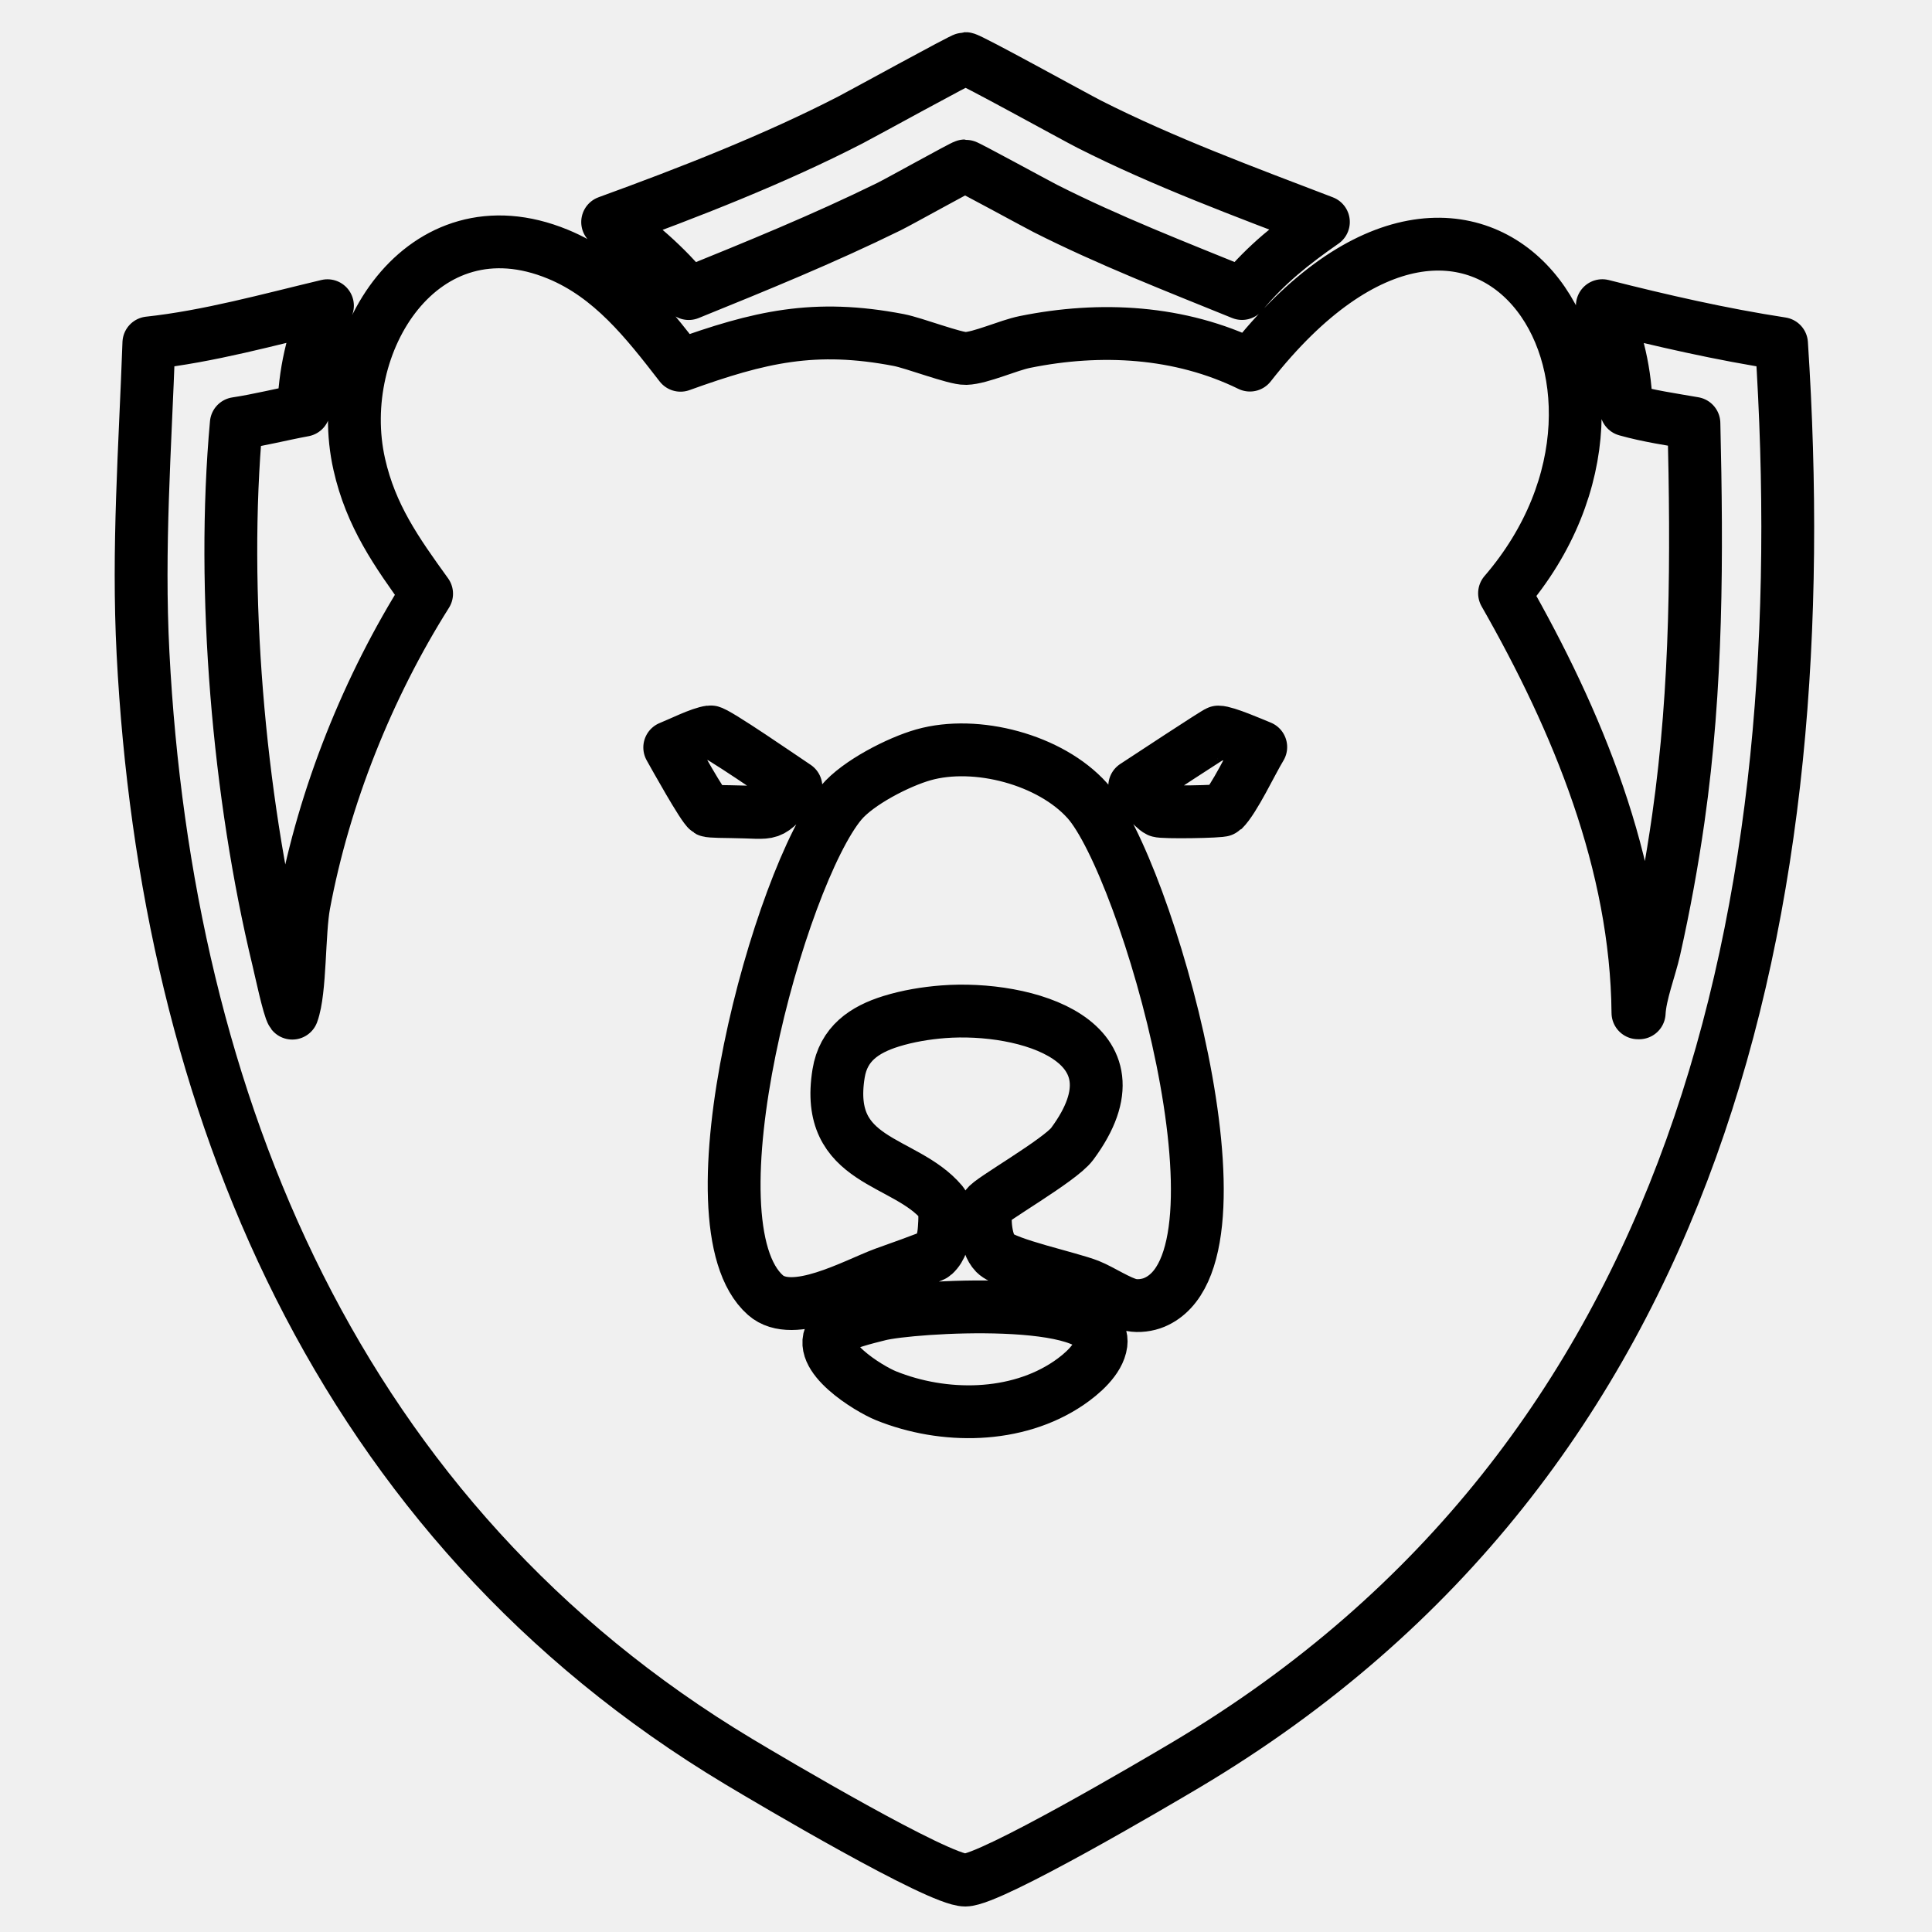
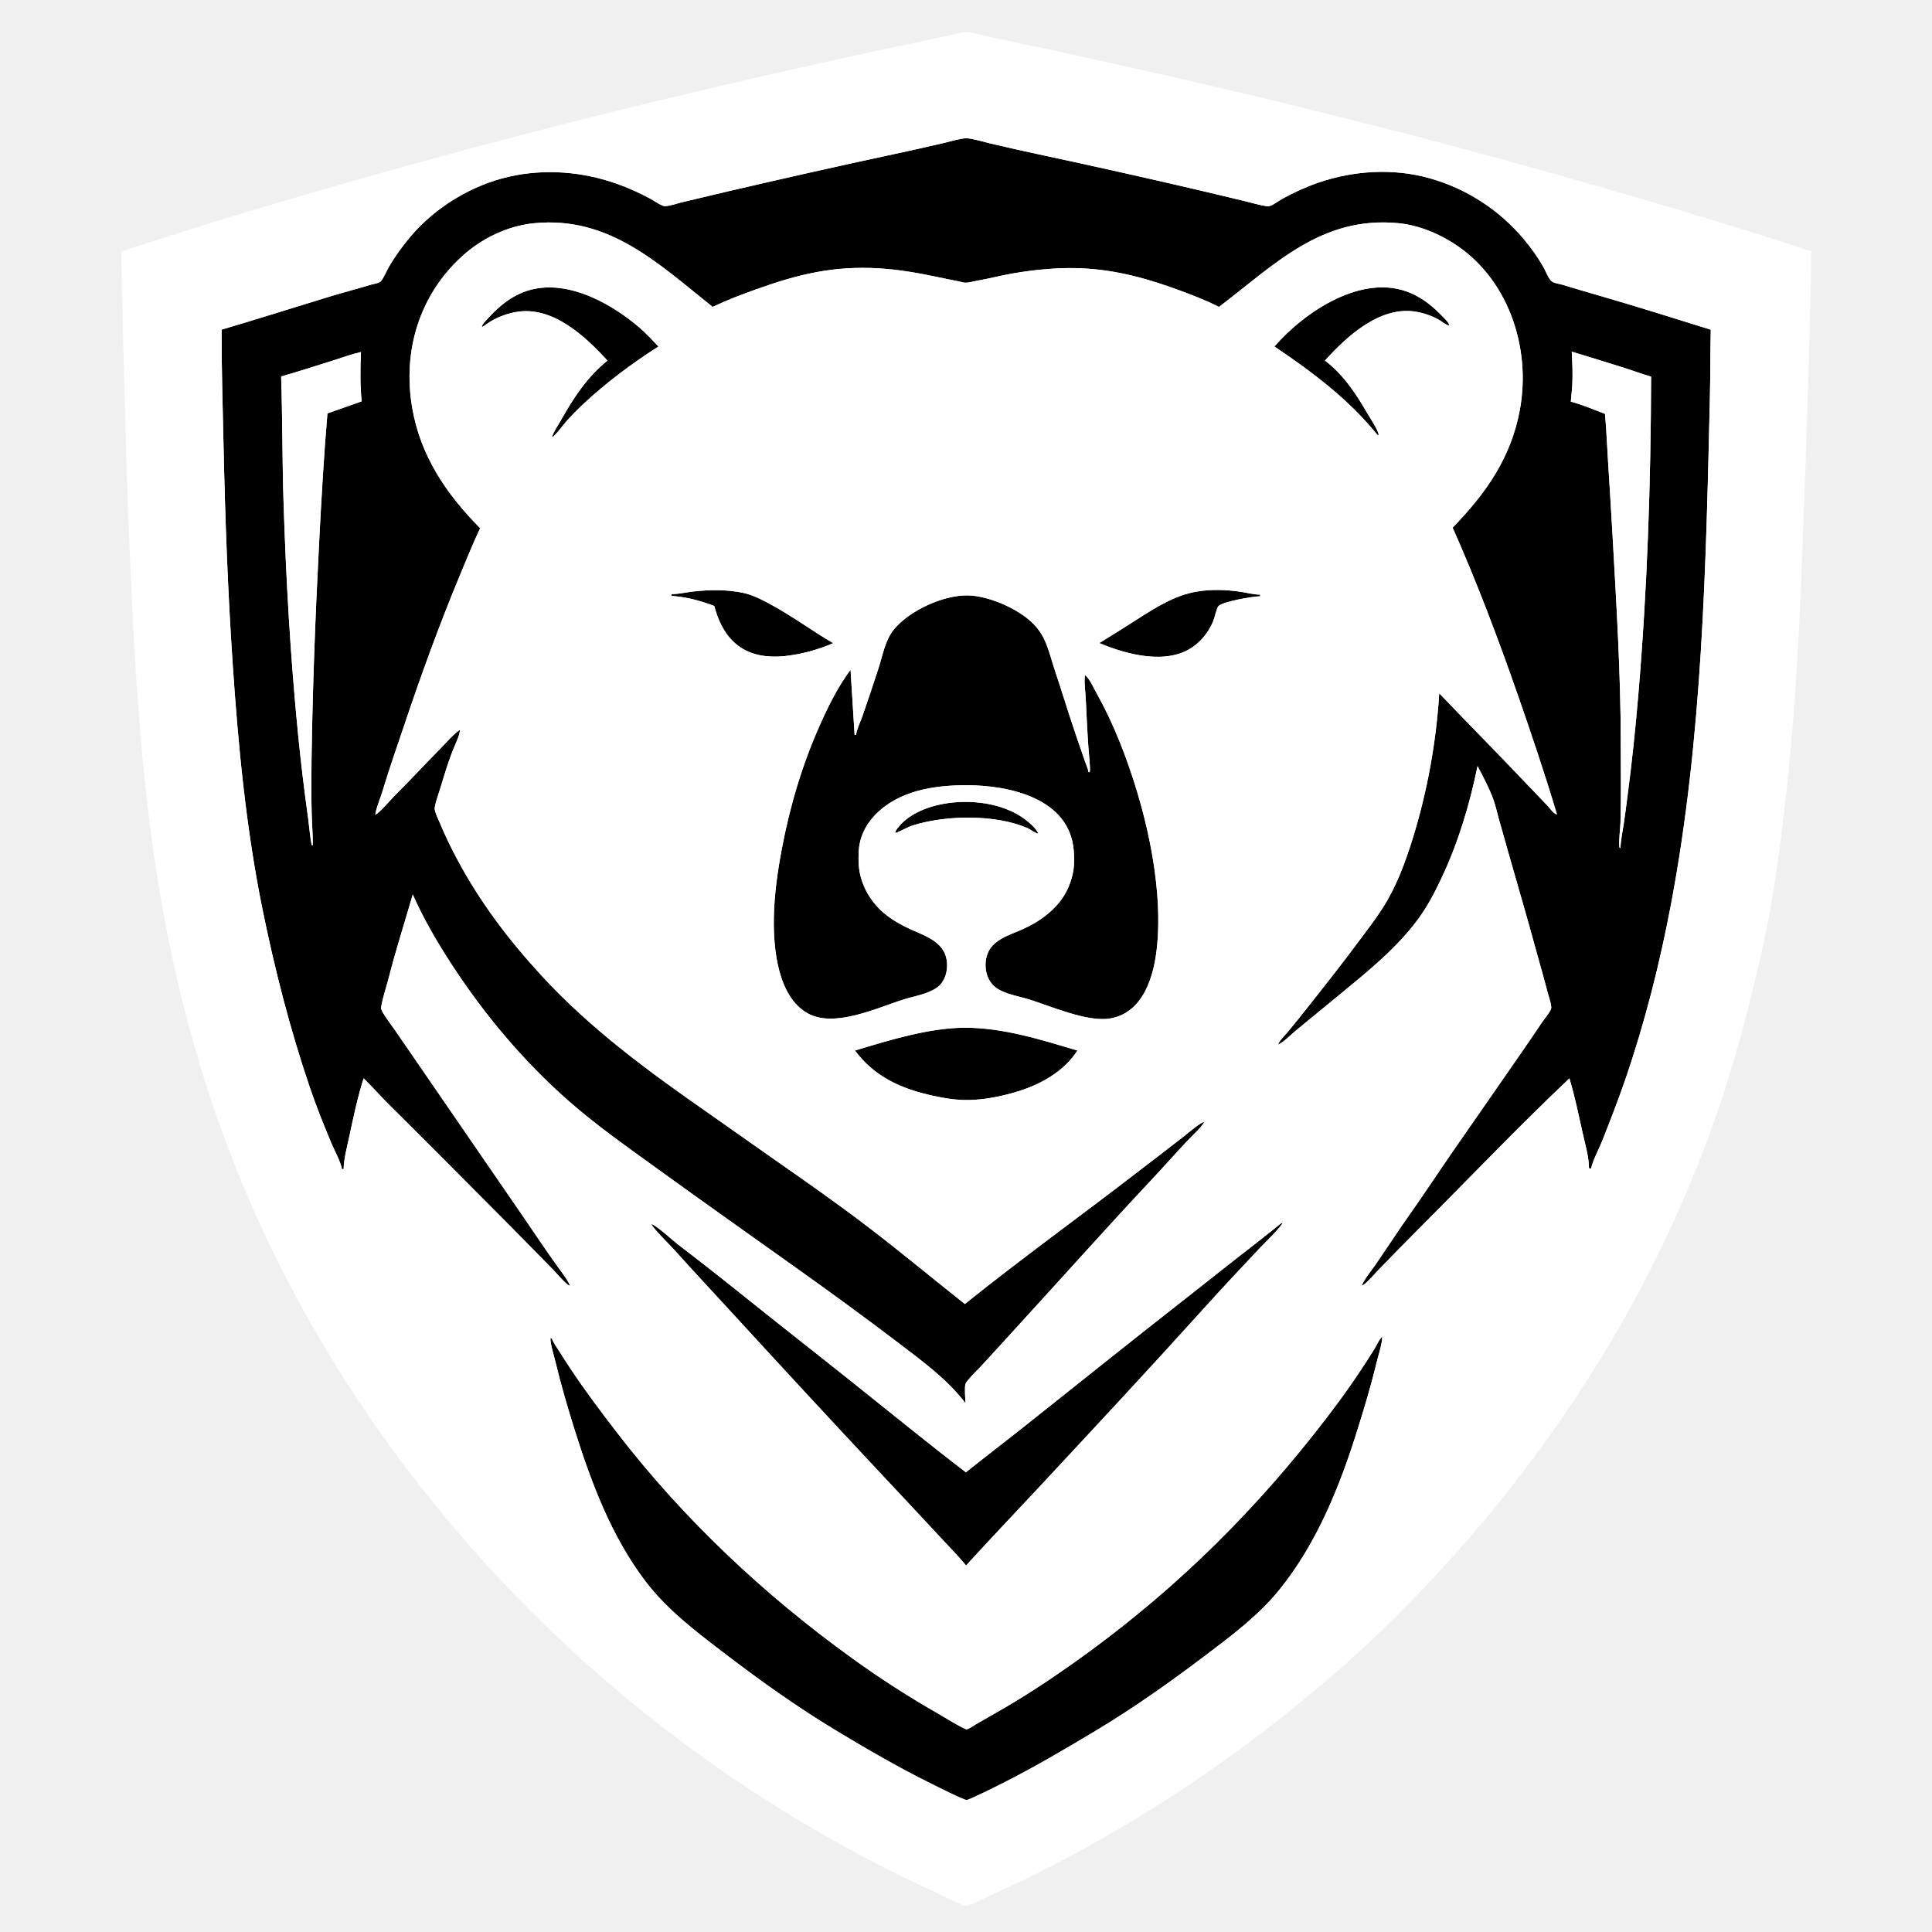
- <svg xmlns="http://www.w3.org/2000/svg" viewBox="0 0 512 512">
+ <svg xmlns="http://www.w3.org/2000/svg" viewBox="0 0 491.52 491.52">
  <defs>
    <style>
-       .cls-1{fill:none;stroke:#000000;stroke-width:14;stroke-linecap:round;stroke-linejoin:round}
+       .cls-1{fill:#000000}
+       .cls-2{fill:#ffffff}
    </style>
  </defs>
  <g id="Layer_1" data-name="Layer 1">
-     <path d="M350.714 58.826 C342.512 64.538 335.567 70.032 329.148 77.785 C311.742 70.711 293.741 63.716 276.987 55.228 C274.6 54.019 256.186 43.947 255.733 43.963 C255.235 43.98 238.365 53.392 235.555 54.773 C218.242 63.284 200.386 70.551 182.519 77.798 C176.306 70.517 169.162 63.938 161.032 58.848 C182.411 51.074 205.228 42.182 225.427 31.757 C228.828 30.002 255.085 15.527 255.818 15.521 C256.892 15.512 284.732 30.921 288.627 32.897 C308.338 42.895 330.059 50.915 350.714 58.826 Z M398.719 157.221 C418.052 191.063 433.705 228.873 434.071 268.405 L434.4 268.41 C434.659 263.317 437.265 256.736 438.423 251.566 C440.994 240.09 443.121 228.51 444.779 216.867 C449.772 181.809 449.739 147.473 448.91 112.181 C442.942 111.144 436.82 110.266 430.987 108.62 C430.829 99.153 428.71 89.561 424.634 81.003 C440.28 84.97 456.166 88.609 472.125 91.06 C481.829 239.059 451.137 386.248 314.415 467.633 C306.075 472.597 262.57 498.213 255.81 498.239 C248.74 498.267 204.342 471.986 195.783 466.85 C89.55 403.101 44.084 292.654 37.902 173.128 C36.461 145.277 38.461 118.622 39.451 90.883 C55.3 89.17 71.274 84.703 86.779 81.015 C82.797 89.691 80.702 99.176 80.498 108.713 C74.525 109.819 68.629 111.333 62.619 112.241 C58.575 156.717 63.228 210.862 73.722 254.262 C74.3 256.652 76.578 267.357 77.461 268.494 C79.662 262.564 79.142 247.175 80.556 239.604 C85.903 210.965 97.521 181.967 113.055 157.34 C105.049 146.242 98.293 136.707 95.211 123.053 C87.962 90.939 111.915 52.577 147.835 67.363 C162.01 73.197 171.25 85.045 180.349 96.799 C201.321 89.24 215.847 85.821 238.2 90.114 C242.246 90.891 253.096 95.083 255.946 94.996 C259.884 94.876 267.172 91.524 271.618 90.624 C291.662 86.564 312.669 87.685 331.24 96.758 C392.343 18.805 447.57 100.471 398.719 157.221 Z M177.486 198.083 C178.867 200.539 186.328 213.959 187.691 214.809 C188.1 215.064 193.029 215.092 193.705 215.099 C205.82 215.229 202.933 216.806 210.927 208.495 C208.154 206.669 189.542 193.8 188.263 193.95 C185.661 194.255 180.21 196.998 177.486 198.083 Z M300.711 208.318 C302.063 209.827 305.493 214.141 307.064 214.898 C308.007 215.352 323.668 215.127 324.143 214.664 C327.115 211.761 331.604 202.094 334.112 197.975 C331.89 197.076 324.818 193.992 322.868 194 C322.435 194.002 303.057 206.787 300.711 208.318 Z M244.734 200.036 C238.095 201.914 227.354 207.422 222.921 212.718 C206.628 232.181 181.319 324.219 202.855 343.226 C210.177 349.688 226.546 340.384 234.38 337.488 C235.707 336.998 246.942 333.063 247.514 332.538 C249.562 330.659 250.074 328.148 250.248 325.483 C250.354 323.851 250.667 319.974 249.627 318.74 C239.756 307.023 218.365 308.406 222.236 284.485 C223.508 276.628 229.015 272.86 236.186 270.638 C240.584 269.275 245.389 268.48 249.976 268.127 C271.639 266.462 304.452 275.733 284.136 303.151 C280.892 307.529 261.833 318.312 261.481 319.683 C260.637 322.967 261.221 329.651 263.693 332.157 C266.583 335.087 283.524 338.647 288.594 340.663 C291.844 341.955 296.707 345.223 299.795 345.836 C301.716 346.217 304.102 345.899 305.901 345.144 C333.788 333.441 303.7 229.522 288.132 212.164 C278.381 201.291 258.704 196.086 244.734 200.036 Z M232.977 348.374 C230.11 349.114 222.351 350.862 220.624 353.067 C215.792 359.24 230.234 368.044 234.808 369.891 C250.036 376.04 269.353 375.979 283.245 366.514 C286.582 364.24 291.235 360.294 291.779 356.061 C293.474 342.877 241.386 346.203 232.977 348.374 Z" class="cls-1" />
+     <path d="M56.379 83.862 C65.803 81.092 75.165 78.098 84.565 75.247 C87.78 74.272 91.04 73.444 94.253 72.46 C95.036 72.22 96.095 72.131 96.779 71.669 C97.347 71.285 98.509 68.634 98.95 67.878 C100.506 65.213 102.32 62.706 104.301 60.342 C110.663 52.75 119.989 47.072 129.647 44.916 C138.653 42.906 148.031 43.65 156.727 46.675 C159.732 47.72 162.626 49.039 165.426 50.541 C166.209 50.96 168.369 52.476 169.143 52.447 C170.617 52.392 172.256 51.746 173.694 51.412 C177.651 50.492 181.596 49.519 185.554 48.6 C199.358 45.398 213.182 42.251 227.042 39.299 C231.313 38.389 235.577 37.422 239.833 36.444 C241.386 36.087 244.325 35.207 245.788 35.174 C247.11 35.145 250.497 36.152 251.95 36.496 C256.524 37.58 261.125 38.601 265.721 39.584 C278.414 42.299 291.091 45.135 303.734 48.08 C307.959 49.064 312.171 50.105 316.394 51.096 C318.391 51.565 320.427 52.206 322.458 52.494 C323.351 52.621 325.378 51.045 326.227 50.58 C329.173 48.963 332.239 47.555 335.418 46.464 C344.397 43.381 354.388 42.759 363.577 45.309 C372.997 47.923 381.414 53.364 387.694 60.862 C389.537 63.062 391.203 65.412 392.635 67.898 C393.156 68.802 394.015 71.039 394.803 71.597 C395.524 72.106 396.671 72.187 397.504 72.441 C400.748 73.43 404.005 74.379 407.261 75.325 C416.622 78.044 425.931 80.974 435.236 83.876 C435.109 89.668 435.148 95.464 435.013 101.256 C434.009 144.258 433.137 187.569 425.136 229.959 C422.284 245.066 418.496 260.079 413.494 274.624 C411.663 279.948 409.638 285.176 407.551 290.405 C406.74 292.437 405.221 295.231 404.789 297.273 C404.61 297.262 404.434 297.247 404.255 297.229 C404.228 294.283 403.293 291.171 402.657 288.307 C401.618 283.629 400.641 278.943 399.28 274.344 C386.164 286.752 373.715 299.848 360.954 312.618 C357.52 316.054 354.124 319.532 350.745 323.023 C349.955 323.839 347.358 326.852 346.501 327.093 C346.556 326.145 349.182 322.858 349.863 321.866 C352.869 317.487 355.764 313.024 358.832 308.688 C362.429 303.603 365.845 298.387 369.384 293.262 C374.087 286.452 378.85 279.684 383.541 272.867 C386.466 268.616 389.45 264.4 392.301 260.101 C392.957 259.111 394.269 257.683 394.618 256.594 C394.852 255.863 393.885 253.108 393.663 252.243 C392.666 248.368 391.533 244.526 390.482 240.664 C388.428 233.119 386.222 225.611 384.077 218.091 C383.138 214.8 382.213 211.505 381.28 208.213 C380.84 206.664 380.524 205.048 379.978 203.534 C378.903 200.553 377.374 197.7 375.901 194.903 C373.898 204.727 370.976 214.409 366.693 223.488 C365.021 227.031 363.168 230.572 360.85 233.74 C355.35 241.254 347.758 247.337 340.61 253.205 C336.902 256.248 333.194 259.289 329.492 262.339 C328.631 263.048 326.067 265.611 325.154 265.693 C325.65 264.536 326.815 263.522 327.614 262.551 C329.476 260.287 331.317 258.004 333.134 255.703 C337.301 250.424 341.463 245.162 345.469 239.76 C347.596 236.89 349.801 234.076 351.73 231.064 C355.192 225.66 357.469 219.566 359.366 213.46 C363.098 201.451 365.372 188.936 366.155 176.382 C373.463 184.04 380.926 191.552 388.206 199.239 C390.075 201.213 391.985 203.151 393.842 205.138 C394.4 205.735 395.285 207.1 396.109 207.183 C393.033 196.927 389.633 186.817 386.107 176.709 C381.098 162.352 375.738 148.144 369.566 134.239 C378.022 125.511 384.39 116.519 386.659 104.311 C389.651 88.208 383.532 70.229 369.164 61.506 C365.086 59.03 360.482 57.228 355.704 56.775 C336.171 54.922 324.298 67.287 310.124 78.09 C306.703 76.343 303.07 74.964 299.464 73.65 C288.732 69.741 279.24 67.586 267.731 68.351 C263.34 68.643 258.971 69.238 254.666 70.159 C252.486 70.625 250.308 71.117 248.114 71.515 C247.335 71.657 246.507 71.916 245.716 71.921 C245.071 71.925 244.407 71.675 243.775 71.557 C241.913 71.212 240.062 70.802 238.208 70.415 C233.391 69.407 228.542 68.568 223.622 68.274 C212.025 67.581 203.067 69.768 192.263 73.65 C188.563 74.979 184.849 76.385 181.299 78.078 C167.568 67.143 155.054 54.943 135.951 56.784 C129.107 57.443 122.48 60.681 117.447 65.296 C106.659 75.187 102.424 89.308 104.849 103.632 C106.934 115.952 113.515 125.659 122.155 134.376 C120.222 138.461 118.527 142.688 116.797 146.863 C111.793 158.94 107.308 171.243 103.137 183.633 C101.168 189.484 99.112 195.303 97.336 201.218 C96.743 203.194 95.808 205.221 95.468 207.251 C96.382 207.026 99.483 203.346 100.39 202.444 C104.336 198.522 108.109 194.435 112.013 190.474 C112.958 189.516 116.02 186.081 117.014 185.716 C117 187.092 115.645 189.727 115.108 191.122 C113.857 194.372 112.871 197.722 111.853 201.05 C111.557 202.018 110.458 205.065 110.598 205.905 C110.778 206.983 111.397 208.155 111.814 209.164 C113.168 212.446 114.718 215.623 116.392 218.752 C122.211 229.628 129.409 239.104 137.742 248.175 C150.224 261.761 165.15 272.692 180.226 283.182 C185.917 287.142 191.55 291.187 197.239 295.15 C205.354 300.803 213.467 306.496 221.316 312.514 C229.484 318.777 237.403 325.359 245.468 331.751 C259.848 320.203 274.835 309.415 289.436 298.15 C293.401 295.092 297.405 292.076 301.342 288.982 C302.248 288.269 305.433 285.536 306.334 285.432 C306.081 286.378 303.269 288.981 302.446 289.853 C299.215 293.274 296.1 296.804 292.88 300.235 C281.53 312.331 270.492 324.739 259.285 336.967 C256.106 340.436 252.965 343.943 249.761 347.388 C248.987 348.222 245.927 351.217 245.643 352.04 C245.323 352.969 245.592 355.936 245.619 356.977 C241.058 350.952 234.702 346.335 228.748 341.793 C220.12 335.212 211.363 328.846 202.527 322.55 C190.811 314.203 179.065 305.907 167.412 297.471 C159.686 291.878 151.799 286.372 144.63 280.064 C133.144 269.958 123.19 258.101 114.86 245.289 C111.183 239.635 107.744 233.746 105.007 227.574 C102.957 234.697 100.657 241.781 98.847 248.969 C98.542 250.183 96.751 255.883 96.975 256.68 C97.289 257.793 99.617 260.846 100.39 261.956 C102.866 265.517 105.307 269.103 107.767 272.675 C116.185 284.899 124.597 297.127 132.996 309.364 C135.898 313.593 138.731 317.882 141.726 322.045 C142.341 322.899 144.978 326.324 144.958 327.108 C143.978 326.81 141.597 323.902 140.726 323.022 C137.285 319.549 133.885 316.035 130.44 312.564 C119.933 301.98 109.427 291.395 98.84 280.892 C96.683 278.752 94.689 276.452 92.509 274.339 C90.965 279.224 89.895 284.294 88.825 289.302 C88.262 291.941 87.496 294.711 87.42 297.419 C87.282 297.436 87.148 297.455 87.002 297.459 C86.675 295.541 85.049 292.623 84.255 290.722 C82.312 286.072 80.431 281.389 78.809 276.616 C73.731 261.677 69.852 246.483 66.72 231.024 C62.575 210.56 60.59 189.63 59.191 168.822 C57.97 150.675 57.291 132.518 56.893 114.334 C56.67 104.177 56.352 94.021 56.379 83.862 Z M399.87 89.469 C400.028 92.237 400.141 94.994 400.013 97.766 C399.945 99.244 399.728 100.703 399.633 102.177 C402.59 102.971 405.472 104.193 408.325 105.299 C408.7 109.28 408.846 113.288 409.097 117.279 C409.5 123.683 409.904 130.086 410.264 136.494 C411.243 153.925 412.326 171.425 412.339 188.891 C412.344 195.676 412.459 202.463 412.265 209.247 C412.221 210.804 411.76 214.23 412.011 215.553 C412.044 215.73 412.147 215.687 412.27 215.752 C412.318 213.759 412.771 211.731 413.074 209.763 C413.46 207.257 413.759 204.736 414.091 202.222 C415.198 193.834 416.07 185.4 416.786 176.97 C419.079 149.991 419.993 122.896 420.054 95.821 C417.756 95.172 415.508 94.312 413.23 93.591 C408.787 92.185 404.33 90.819 399.87 89.469 Z M91.84 89.558 C89.649 90.034 87.528 90.831 85.391 91.504 C80.783 92.955 76.171 94.454 71.524 95.776 C71.878 106.292 71.796 116.824 72.126 127.343 C72.749 147.185 73.871 166.949 75.822 186.706 C76.534 193.909 77.402 201.108 78.406 208.275 C78.545 209.264 79.06 214.464 79.321 214.956 C79.38 215.067 79.478 215.029 79.571 215.072 C79.598 212.365 79.365 209.635 79.292 206.926 C79.172 202.438 79.193 197.939 79.256 193.45 C79.515 174.928 80.235 156.432 81.193 137.934 C81.759 127.012 82.374 116.075 83.301 105.176 L92.004 102.103 C91.605 97.89 91.634 93.781 91.84 89.558 Z" class="cls-1" />
+     <path d="M167.523 88.152 C160.684 92.518 154.114 97.427 148.194 102.985 C146.724 104.366 145.317 105.815 143.974 107.32 C143.236 108.145 141.216 110.934 140.425 111.279 C140.797 109.82 141.917 108.325 142.654 107.01 C145.883 101.252 149.348 95.927 154.543 91.746 C148.865 85.517 140.613 77.84 131.464 79.348 C129.244 79.713 126.965 80.52 125.019 81.65 C124.184 82.135 123.438 82.795 122.583 83.23 C122.616 82.477 123.461 81.755 123.952 81.207 C126.329 78.558 128.911 76.249 132.171 74.74 C142.478 69.971 154.853 76.623 162.658 83.32 C164.401 84.815 165.94 86.496 167.523 88.152 Z" class="cls-1" />
+     <path d="M368.698 82.846 C367.741 82.641 366.827 81.754 365.957 81.282 C364.045 80.246 361.88 79.506 359.721 79.226 C350.805 78.071 342.611 85.602 337.087 91.73 C341.732 95.28 344.939 100.077 347.833 105.085 C348.655 106.508 350.465 109.136 350.783 110.637 L350.452 110.672 C343.105 101.552 333.862 94.649 324.226 88.146 C331.932 79.281 346.677 69.341 358.855 74.541 C362.15 75.948 364.733 78.132 367.188 80.698 C367.714 81.247 368.647 82.073 368.698 82.846 Z" class="cls-1" />
+     <path d="M170.847 151.149 C172.706 151.146 174.55 150.684 176.396 150.482 C180.605 150.02 184.831 149.948 188.992 150.814 C191.568 151.351 193.941 152.618 196.233 153.862 C201.67 156.813 206.635 160.513 211.972 163.629 C208.336 165.194 204.618 166.255 200.697 166.788 C190.612 168.159 184.312 164.056 181.723 154.163 C178.239 152.832 174.578 151.863 170.847 151.607 Z" class="cls-1" />
+     <path d="M320.595 151.279 C320.596 151.424 320.587 151.56 320.577 151.703 C318.829 151.71 311.003 153.043 309.969 154.223 C309.525 154.73 308.961 157.327 308.592 158.18 C307.509 160.687 305.823 162.897 303.596 164.496 C296.906 169.3 286.601 166.521 279.677 163.6 C282.912 161.629 286.106 159.597 289.3 157.56 C294.038 154.537 298.925 151.413 304.566 150.489 C308.106 149.91 311.797 150.01 315.343 150.51 C317.071 150.754 318.849 151.27 320.595 151.279 Z" class="cls-1" />
+     <path d="M216.387 170.393 L217.42 186.954 L217.786 186.954 C218.006 185.355 218.914 183.649 219.441 182.112 C220.818 178.095 222.199 174.077 223.494 170.032 C224.551 166.727 225.216 162.779 227.481 160.054 C231.45 155.281 240.114 151.314 246.338 151.478 C251.461 151.613 258.475 154.658 262.246 158.086 C266.21 161.689 266.733 165.628 268.345 170.46 C270.193 175.996 271.872 181.585 273.765 187.109 C274.508 189.277 275.255 191.443 275.996 193.612 C276.314 194.54 276.786 195.501 276.953 196.463 C277.076 196.418 277.199 196.46 277.248 196.3 C277.451 195.64 276.997 191.542 276.926 190.563 C276.619 186.298 276.431 182.02 276.226 177.749 C276.134 175.828 275.758 173.684 276.02 171.779 C277.059 172.376 278.301 175.116 278.923 176.233 C281.212 180.347 283.22 184.6 284.962 188.977 C291.043 204.253 295.976 224.206 294.372 240.674 C293.644 248.157 290.983 257.748 282.292 259.129 C276.523 260.046 267.31 255.964 261.662 254.218 C259.07 253.417 255.401 252.86 253.252 251.176 C250.821 249.27 250.191 245.671 251.169 242.825 C252.452 239.094 256.725 237.922 259.957 236.499 C263.774 234.819 267.283 232.467 269.832 229.127 C271.312 227.187 272.324 224.885 272.87 222.514 C273.334 220.504 273.333 218.453 273.172 216.407 C272.123 203.074 256.743 199.769 245.873 199.765 C237.582 199.762 228.491 201.152 222.529 207.451 C220.044 210.077 218.63 213.167 218.456 216.793 C218.353 218.948 218.426 221.151 219.016 223.241 C219.699 225.657 220.847 227.813 222.411 229.776 C225.001 233.026 228.703 235.141 232.46 236.775 C235.884 238.265 240.008 239.832 240.801 243.987 C241.291 246.55 240.576 249.778 238.301 251.305 C235.763 253.009 232.462 253.442 229.599 254.363 C222.833 256.538 212.156 261.571 205.44 257.777 C197.83 253.477 196.721 241.265 196.871 233.44 C196.984 227.555 197.811 221.758 198.9 215.982 C200.941 205.149 204.097 194.493 208.6 184.424 C210.792 179.523 213.169 174.713 216.387 170.393 Z" class="cls-1" />
+     <path d="M264.194 212.09 C263.215 211.941 262.238 211.033 261.307 210.637 C259.19 209.738 256.976 209.133 254.715 208.727 C247.734 207.474 239.235 207.873 232.444 209.92 C230.763 210.427 229.301 211.433 227.763 211.941 C227.755 211.373 228.173 210.95 228.514 210.511 C230.521 207.924 233.702 206.259 236.768 205.299 C244.353 202.924 254.872 203.668 261.221 208.794 C262.332 209.692 263.576 210.779 264.194 212.09 Z" class="cls-1" />
+     <path d="M274.108 267.267 C270.761 272.508 264.921 275.799 259.11 277.617 C255.099 278.872 250.71 279.768 246.499 279.856 C243.394 279.92 240.347 279.42 237.323 278.761 C229.347 277.025 222.481 273.977 217.515 267.263 C226.097 264.667 236.311 261.518 245.294 261.464 C255.079 261.406 264.823 264.493 274.108 267.267 Z" class="cls-1" />
+     <path d="M165.728 311.417 C167.115 311.819 171.013 315.478 172.447 316.573 C178.15 320.926 183.802 325.374 189.399 329.864 C198.526 337.187 207.75 344.39 216.895 351.69 C226.48 359.341 235.996 367.104 245.727 374.57 C250.751 370.557 255.867 366.655 260.902 362.654 C274.631 351.744 288.309 340.772 302.123 329.968 C307.755 325.564 313.326 321.082 318.993 316.723 C320.857 315.289 322.665 313.786 324.528 312.35 C325.114 311.899 325.642 311.312 326.328 311.027 C326.169 311.958 321.54 316.421 320.576 317.442 C315.439 322.88 310.326 328.37 305.315 333.924 C291.905 348.783 278.245 363.425 264.611 378.078 C258.344 384.814 251.975 391.455 245.79 398.267 C243.541 395.596 241.084 393.109 238.716 390.545 C233.988 385.426 229.205 380.356 224.442 375.27 C211.889 361.862 199.411 348.375 187 334.837 C181.776 329.138 176.491 323.489 171.327 317.736 C170.404 316.707 165.898 312.282 165.728 311.417 Z" class="cls-1" />
+     <path d="M140.032 340.529 L140.398 340.529 C140.746 341.552 141.481 342.535 142.061 343.446 C143.079 345.046 144.101 346.635 145.149 348.216 C148.853 353.805 152.868 359.127 156.953 364.438 C173.904 386.472 194.408 405.742 216.933 421.973 C223.926 427.013 231.163 431.679 238.652 435.947 C239.591 436.483 245.44 440.102 245.984 439.948 C246.723 439.739 247.483 439.145 248.149 438.765 C249.874 437.781 251.579 436.763 253.309 435.789 C259.958 432.043 266.362 427.84 272.596 423.443 C296.271 406.746 316.333 387.537 334.298 364.829 C338.449 359.582 342.463 354.228 346.155 348.646 C347.35 346.839 348.547 345.024 349.675 343.174 C350.286 342.171 350.815 340.859 351.641 340.031 C351.694 341.801 350.548 345.208 350.106 347.065 C348.777 352.644 347.096 358.163 345.388 363.637 C340.884 378.073 335.053 392.63 325.453 404.493 C320.236 410.939 313.368 416.098 306.789 421.073 C297.8 427.872 288.535 434.451 278.865 440.255 C271.065 444.936 263.224 449.555 255.098 453.656 C253.92 454.25 246.609 457.937 245.905 457.935 C245.106 457.933 238.026 454.333 236.78 453.718 C228.504 449.632 220.46 444.938 212.559 440.176 C202.554 434.144 193.003 427.295 183.735 420.193 C176.753 414.845 169.702 409.475 164.323 402.441 C155.577 391.003 150.43 377.242 146.15 363.631 C144.362 357.945 142.699 352.224 141.301 346.429 C140.913 344.817 140.047 342.086 140.032 340.529 Z" class="cls-1" />
+     <path d="M460.806 63.879 C460.791 72.427 460.456 80.982 460.23 89.525 C459.738 108.101 459.079 126.663 458.349 145.23 C457.563 165.214 456.402 185.236 454.075 205.102 C452.737 216.521 451.26 227.999 448.823 239.246 C445.414 254.975 441.291 270.68 435.885 285.852 C421.203 327.059 398.241 364.169 369.058 396.64 C359.917 406.811 350.19 416.521 339.86 425.487 C318.835 443.734 295.917 459.743 271.285 472.749 C265.209 475.957 259.048 479.033 252.774 481.835 C251.544 482.385 246.701 484.895 245.724 484.871 C244.855 484.849 239.566 482.145 238.374 481.598 C232.123 478.728 225.95 475.735 219.872 472.511 C195.306 459.477 171.899 443.358 151.057 424.935 C114.753 392.845 84.87 353.276 65.032 309.004 C55.894 288.612 49.058 267.234 44.214 245.431 C37.175 213.748 34.884 181.348 33.37 149.008 C32.043 120.679 31.478 92.319 30.806 63.966 C40.259 60.992 49.667 57.89 59.156 55.025 C99.644 42.799 140.497 31.845 181.686 22.245 C196.443 18.805 211.218 15.412 226.049 12.302 C230.803 11.305 235.551 10.28 240.306 9.285 C241.899 8.953 244.316 8.159 245.873 8.169 C247.546 8.18 250.092 9.018 251.793 9.389 C256.33 10.379 260.886 11.282 265.423 12.272 C278.618 15.149 291.805 18.05 304.963 21.09 C339.163 28.993 373.177 37.78 406.911 47.485 C419.126 50.999 431.307 54.642 443.454 58.381 C447.017 59.478 450.569 60.606 454.116 61.755 C456.337 62.475 458.546 63.295 460.806 63.879 Z M56.379 83.862 C56.352 94.021 56.67 104.177 56.893 114.334 C57.291 132.518 57.97 150.675 59.191 168.822 C60.59 189.63 62.575 210.56 66.72 231.024 C69.852 246.483 73.731 261.677 78.809 276.616 C80.431 281.389 82.312 286.072 84.255 290.722 C85.049 292.623 86.675 295.541 87.002 297.459 C87.148 297.455 87.282 297.436 87.42 297.419 C87.496 294.711 88.262 291.941 88.825 289.302 C89.895 284.294 90.965 279.224 92.509 274.339 C94.689 276.452 96.683 278.752 98.84 280.892 C109.427 291.395 119.933 301.98 130.44 312.564 C133.885 316.035 137.285 319.549 140.726 323.022 C141.597 323.902 143.978 326.81 144.958 327.108 C144.978 326.324 142.341 322.899 141.726 322.045 C138.731 317.882 135.898 313.593 132.996 309.364 C124.597 297.127 116.185 284.899 107.767 272.675 C105.307 269.103 102.866 265.517 100.39 261.956 C99.617 260.846 97.289 257.793 96.975 256.68 C96.751 255.883 98.542 250.183 98.847 248.969 C100.657 241.781 102.957 234.697 105.007 227.574 C107.744 233.746 111.183 239.635 114.86 245.289 C123.19 258.101 133.144 269.958 144.63 280.064 C151.799 286.372 159.686 291.878 167.412 297.471 C179.065 305.907 190.811 314.203 202.527 322.55 C211.363 328.846 220.12 335.212 228.748 341.793 C234.702 346.335 241.058 350.952 245.619 356.977 C245.592 355.936 245.323 352.969 245.643 352.04 C245.927 351.217 248.987 348.222 249.761 347.388 C252.965 343.943 256.106 340.436 259.285 336.967 C270.492 324.739 281.53 312.331 292.88 300.235 C296.1 296.804 299.215 293.274 302.446 289.853 C303.269 288.981 306.081 286.378 306.334 285.432 C305.433 285.536 302.248 288.269 301.342 288.982 C297.405 292.076 293.401 295.092 289.436 298.15 C274.835 309.415 259.848 320.203 245.468 331.751 C237.403 325.359 229.484 318.777 221.316 312.514 C213.467 306.496 205.354 300.803 197.239 295.15 C191.55 291.187 185.917 287.142 180.226 283.182 C165.15 272.692 150.224 261.761 137.742 248.175 C129.409 239.104 122.211 229.628 116.392 218.752 C114.718 215.623 113.168 212.446 111.814 209.164 C111.397 208.155 110.778 206.983 110.598 205.905 C110.458 205.065 111.557 202.018 111.853 201.05 C112.871 197.722 113.857 194.372 115.108 191.122 C115.645 189.727 117 187.092 117.014 185.716 C116.02 186.081 112.958 189.516 112.013 190.474 C108.109 194.435 104.336 198.522 100.39 202.444 C99.483 203.346 96.382 207.026 95.468 207.251 C95.808 205.221 96.743 203.194 97.336 201.218 C99.112 195.303 101.168 189.484 103.137 183.633 C107.308 171.243 111.793 158.94 116.797 146.863 C118.527 142.688 120.222 138.461 122.155 134.376 C113.515 125.659 106.934 115.952 104.849 103.632 C102.424 89.308 106.659 75.187 117.447 65.296 C122.48 60.681 129.107 57.443 135.951 56.784 C155.054 54.943 167.568 67.143 181.299 78.078 C184.849 76.385 188.563 74.979 192.263 73.65 C203.067 69.768 212.025 67.581 223.622 68.274 C228.542 68.568 233.391 69.407 238.208 70.415 C240.062 70.802 241.913 71.212 243.775 71.557 C244.407 71.675 245.071 71.925 245.716 71.921 C246.507 71.916 247.335 71.657 248.114 71.515 C250.308 71.117 252.486 70.625 254.666 70.159 C258.971 69.238 263.34 68.643 267.731 68.351 C279.24 67.586 288.732 69.741 299.464 73.65 C303.07 74.964 306.703 76.343 310.124 78.09 C324.298 67.287 336.171 54.922 355.704 56.775 C360.482 57.228 365.086 59.03 369.164 61.506 C383.532 70.229 389.651 88.208 386.659 104.311 C384.39 116.519 378.022 125.511 369.566 134.239 C375.738 148.144 381.098 162.352 386.107 176.709 C389.633 186.817 393.033 196.927 396.109 207.183 C395.285 207.1 394.4 205.735 393.842 205.138 C391.985 203.151 390.075 201.213 388.206 199.239 C380.926 191.552 373.463 184.04 366.155 176.382 C365.372 188.936 363.098 201.451 359.366 213.46 C357.469 219.566 355.192 225.66 351.73 231.064 C349.801 234.076 347.596 236.89 345.469 239.76 C341.463 245.162 337.301 250.424 333.134 255.703 C331.317 258.004 329.476 260.287 327.614 262.551 C326.815 263.522 325.65 264.536 325.154 265.693 C326.067 265.611 328.631 263.048 329.492 262.339 C333.194 259.289 336.902 256.248 340.61 253.205 C347.758 247.337 355.35 241.254 360.85 233.74 C363.168 230.572 365.021 227.031 366.693 223.488 C370.976 214.409 373.898 204.727 375.901 194.903 C377.374 197.7 378.903 200.553 379.978 203.534 C380.524 205.048 380.84 206.664 381.28 208.213 C382.213 211.505 383.138 214.8 384.077 218.091 C386.222 225.611 388.428 233.119 390.482 240.664 C391.533 244.526 392.666 248.368 393.663 252.243 C393.885 253.108 394.852 255.863 394.618 256.594 C394.269 257.683 392.957 259.111 392.301 260.101 C389.45 264.4 386.466 268.616 383.541 272.867 C378.85 279.684 374.087 286.452 369.384 293.262 C365.845 298.387 362.429 303.603 358.832 308.688 C355.764 313.024 352.869 317.487 349.863 321.866 C349.182 322.858 346.556 326.145 346.501 327.093 C347.358 326.852 349.955 323.839 350.745 323.023 C354.124 319.532 357.52 316.054 360.954 312.618 C373.715 299.848 386.164 286.752 399.28 274.344 C400.641 278.943 401.618 283.629 402.657 288.307 C403.293 291.171 404.228 294.283 404.255 297.229 C404.434 297.247 404.61 297.262 404.789 297.273 C405.221 295.231 406.74 292.437 407.551 290.405 C409.638 285.176 411.663 279.948 413.494 274.624 C418.496 260.079 422.284 245.066 425.136 229.959 C433.137 187.569 434.009 144.258 435.013 101.256 C435.148 95.464 435.109 89.668 435.236 83.876 C425.931 80.974 416.622 78.044 407.261 75.325 C404.005 74.379 400.748 73.43 397.504 72.441 C396.671 72.187 395.524 72.106 394.803 71.597 C394.015 71.039 393.156 68.802 392.635 67.898 C391.203 65.412 389.537 63.062 387.694 60.862 C381.414 53.364 372.997 47.923 363.577 45.309 C354.388 42.759 344.397 43.381 335.418 46.464 C332.239 47.555 329.173 48.963 326.227 50.58 C325.378 51.045 323.351 52.621 322.458 52.494 C320.427 52.206 318.391 51.565 316.394 51.096 C312.171 50.105 307.959 49.064 303.734 48.08 C291.091 45.135 278.414 42.299 265.721 39.584 C261.125 38.601 256.524 37.58 251.95 36.496 C250.497 36.152 247.11 35.145 245.788 35.174 C244.325 35.207 241.386 36.087 239.833 36.444 C235.577 37.422 231.313 38.389 227.042 39.299 C213.182 42.251 199.358 45.398 185.554 48.6 C181.596 49.519 177.651 50.492 173.694 51.412 C172.256 51.746 170.617 52.392 169.143 52.447 C168.369 52.476 166.209 50.96 165.426 50.541 C162.626 49.039 159.732 47.72 156.727 46.675 C148.031 43.65 138.653 42.906 129.647 44.916 C119.989 47.072 110.663 52.75 104.301 60.342 C102.32 62.706 100.506 65.213 98.95 67.878 C98.509 68.634 97.347 71.285 96.779 71.669 C96.095 72.131 95.036 72.22 94.253 72.46 C91.04 73.444 87.78 74.272 84.565 75.247 C75.165 78.098 65.803 81.092 56.379 83.862 Z M167.523 88.152 C165.94 86.496 164.401 84.815 162.658 83.32 C154.853 76.623 142.478 69.971 132.171 74.74 C128.911 76.249 126.329 78.558 123.952 81.207 C123.461 81.755 122.616 82.477 122.583 83.23 C123.438 82.795 124.184 82.135 125.019 81.65 C126.965 80.52 129.244 79.713 131.464 79.348 C140.613 77.84 148.865 85.517 154.543 91.746 C149.348 95.927 145.883 101.252 142.654 107.01 C141.917 108.325 140.797 109.82 140.425 111.279 C141.216 110.934 143.236 108.145 143.974 107.32 C145.317 105.815 146.724 104.366 148.194 102.985 C154.114 97.427 160.684 92.518 167.523 88.152 Z M368.698 82.846 C368.647 82.073 367.714 81.247 367.188 80.698 C364.733 78.132 362.15 75.948 358.855 74.541 C346.677 69.341 331.932 79.281 324.226 88.146 C333.862 94.649 343.105 101.552 350.452 110.672 L350.783 110.637 C350.465 109.136 348.655 106.508 347.833 105.085 C344.939 100.077 341.732 95.28 337.087 91.73 C342.611 85.602 350.805 78.071 359.721 79.226 C361.88 79.506 364.045 80.246 365.957 81.282 C366.827 81.754 367.741 82.641 368.698 82.846 Z M170.847 151.149 L170.847 151.607 C174.578 151.863 178.239 152.832 181.723 154.163 C184.312 164.056 190.612 168.159 200.697 166.788 C204.618 166.255 208.336 165.194 211.972 163.629 C206.635 160.513 201.67 156.813 196.233 153.862 C193.941 152.618 191.568 151.351 188.992 150.814 C184.831 149.948 180.605 150.02 176.396 150.482 C174.55 150.684 172.706 151.146 170.847 151.149 Z M320.595 151.279 C318.849 151.27 317.071 150.754 315.343 150.51 C311.797 150.01 308.106 149.91 304.566 150.489 C298.925 151.413 294.038 154.537 289.3 157.56 C286.106 159.597 282.912 161.629 279.677 163.6 C286.601 166.521 296.906 169.3 303.596 164.496 C305.823 162.897 307.509 160.687 308.592 158.18 C308.961 157.327 309.525 154.73 309.969 154.223 C311.003 153.043 318.829 151.71 320.577 151.703 C320.587 151.56 320.596 151.424 320.595 151.279 Z M216.387 170.393 C213.169 174.713 210.792 179.523 208.6 184.424 C204.097 194.493 200.941 205.149 198.9 215.982 C197.811 221.758 196.984 227.555 196.871 233.44 C196.721 241.265 197.83 253.477 205.44 257.777 C212.156 261.571 222.833 256.538 229.599 254.363 C232.462 253.442 235.763 253.009 238.301 251.305 C240.576 249.778 241.291 246.55 240.801 243.987 C240.008 239.832 235.884 238.265 232.46 236.775 C228.703 235.141 225.001 233.026 222.411 229.776 C220.847 227.813 219.699 225.657 219.016 223.241 C218.426 221.151 218.353 218.948 218.456 216.793 C218.63 213.167 220.044 210.077 222.529 207.451 C228.491 201.152 237.582 199.762 245.873 199.765 C256.743 199.769 272.123 203.074 273.172 216.407 C273.333 218.453 273.334 220.504 272.87 222.514 C272.324 224.885 271.312 227.187 269.832 229.127 C267.283 232.467 263.774 234.819 259.957 236.499 C256.725 237.922 252.452 239.094 251.169 242.825 C250.191 245.671 250.821 249.27 253.252 251.176 C255.401 252.86 259.07 253.417 261.662 254.218 C267.31 255.964 276.523 260.046 282.292 259.129 C290.983 257.748 293.644 248.157 294.372 240.674 C295.976 224.206 291.043 204.253 284.962 188.977 C283.22 184.6 281.212 180.347 278.923 176.233 C278.301 175.116 277.059 172.376 276.02 171.779 C275.758 173.684 276.134 175.828 276.226 177.749 C276.431 182.02 276.619 186.298 276.926 190.563 C276.997 191.542 277.451 195.64 277.248 196.3 C277.199 196.46 277.076 196.418 276.953 196.463 C276.786 195.501 276.314 194.54 275.996 193.612 C275.255 191.443 274.508 189.277 273.765 187.109 C271.872 181.585 270.193 175.996 268.345 170.46 C266.733 165.628 266.21 161.689 262.246 158.086 C258.475 154.658 251.461 151.613 246.338 151.478 C240.114 151.314 231.45 155.281 227.481 160.054 C225.216 162.779 224.551 166.727 223.494 170.032 C222.199 174.077 220.818 178.095 219.441 182.112 C218.914 183.649 218.006 185.355 217.786 186.954 L217.42 186.954 Z M264.194 212.09 C263.576 210.779 262.332 209.692 261.221 208.794 C254.872 203.668 244.353 202.924 236.768 205.299 C233.702 206.259 230.521 207.924 228.514 210.511 C228.173 210.95 227.755 211.373 227.763 211.941 C229.301 211.433 230.763 210.427 232.444 209.92 C239.235 207.873 247.734 207.474 254.715 208.727 C256.976 209.133 259.19 209.738 261.307 210.637 C262.238 211.033 263.215 211.941 264.194 212.09 Z M274.108 267.267 C264.823 264.493 255.079 261.406 245.294 261.464 C236.311 261.518 226.097 264.667 217.515 267.263 C222.481 273.977 229.347 277.025 237.323 278.761 C240.347 279.42 243.394 279.92 246.499 279.856 C250.71 279.768 255.099 278.872 259.11 277.617 C264.921 275.799 270.761 272.508 274.108 267.267 Z M165.728 311.417 C165.898 312.282 170.404 316.707 171.327 317.736 C176.491 323.489 181.776 329.138 187 334.837 C199.411 348.375 211.889 361.862 224.442 375.27 C229.205 380.356 233.988 385.426 238.716 390.545 C241.084 393.109 243.541 395.596 245.79 398.267 C251.975 391.455 258.344 384.814 264.611 378.078 C278.245 363.425 291.905 348.783 305.315 333.924 C310.326 328.37 315.439 322.88 320.576 317.442 C321.54 316.421 326.169 311.958 326.328 311.027 C325.642 311.312 325.114 311.899 324.528 312.35 C322.665 313.786 320.857 315.289 318.993 316.723 C313.326 321.082 307.755 325.564 302.123 329.968 C288.309 340.772 274.631 351.744 260.902 362.654 C255.867 366.655 250.751 370.557 245.727 374.57 C235.996 367.104 226.48 359.341 216.895 351.69 C207.75 344.39 198.526 337.187 189.399 329.864 C183.802 325.374 178.15 320.926 172.447 316.573 C171.013 315.478 167.115 311.819 165.728 311.417 Z M140.032 340.529 C140.047 342.086 140.913 344.817 141.301 346.429 C142.699 352.224 144.362 357.945 146.15 363.631 C150.43 377.242 155.577 391.003 164.323 402.441 C169.702 409.475 176.753 414.845 183.735 420.193 C193.003 427.295 202.554 434.144 212.559 440.176 C220.46 444.938 228.504 449.632 236.78 453.718 C238.026 454.333 245.106 457.933 245.905 457.935 C246.609 457.937 253.92 454.25 255.098 453.656 C263.224 449.555 271.065 444.936 278.865 440.255 C288.535 434.451 297.8 427.872 306.789 421.073 C313.368 416.098 320.236 410.939 325.453 404.493 C335.053 392.63 340.884 378.073 345.388 363.637 C347.096 358.163 348.777 352.644 350.106 347.065 C350.548 345.208 351.694 341.801 351.641 340.031 C350.815 340.859 350.286 342.171 349.675 343.174 C348.547 345.024 347.35 346.839 346.155 348.646 C342.463 354.228 338.449 359.582 334.298 364.829 C316.333 387.537 296.271 406.746 272.596 423.443 C266.362 427.84 259.958 432.043 253.309 435.789 C251.579 436.763 249.874 437.781 248.149 438.765 C247.483 439.145 246.723 439.739 245.984 439.948 C245.44 440.102 239.591 436.483 238.652 435.947 C231.163 431.679 223.926 427.013 216.933 421.973 C194.408 405.742 173.904 386.472 156.953 364.438 C152.868 359.127 148.853 353.805 145.149 348.216 C144.101 346.635 143.079 345.046 142.061 343.446 C141.481 342.535 140.746 341.552 140.398 340.529 Z" class="cls-2" />
+     <path d="M91.84 89.558 C91.634 93.781 91.605 97.89 92.004 102.103 L83.301 105.176 C82.374 116.075 81.759 127.012 81.193 137.934 C80.235 156.432 79.515 174.928 79.256 193.45 C79.193 197.939 79.172 202.438 79.292 206.926 C79.365 209.635 79.598 212.365 79.571 215.072 C79.478 215.029 79.38 215.067 79.321 214.956 C79.06 214.464 78.545 209.264 78.406 208.275 C77.402 201.108 76.534 193.909 75.822 186.706 C73.871 166.949 72.749 147.185 72.126 127.343 C71.796 116.824 71.878 106.292 71.524 95.776 C76.171 94.454 80.783 92.955 85.391 91.504 C87.528 90.831 89.649 90.034 91.84 89.558 Z" class="cls-2" />
+     <path d="M399.87 89.469 C404.33 90.819 408.787 92.185 413.23 93.591 C415.508 94.312 417.756 95.172 420.054 95.821 C419.993 122.896 419.079 149.991 416.786 176.97 C416.07 185.4 415.198 193.834 414.091 202.222 C413.759 204.736 413.46 207.257 413.074 209.763 C412.771 211.731 412.318 213.759 412.27 215.752 C412.147 215.687 412.044 215.73 412.011 215.553 C411.76 214.23 412.221 210.804 412.265 209.247 C412.459 202.463 412.344 195.676 412.339 188.891 C412.326 171.425 411.243 153.925 410.264 136.494 C409.904 130.086 409.5 123.683 409.097 117.279 C408.846 113.288 408.7 109.28 408.325 105.299 C405.472 104.193 402.59 102.971 399.633 102.177 C399.728 100.703 399.945 99.244 400.013 97.766 C400.141 94.994 400.028 92.237 399.87 89.469 Z" class="cls-2" />
  </g>
</svg>
